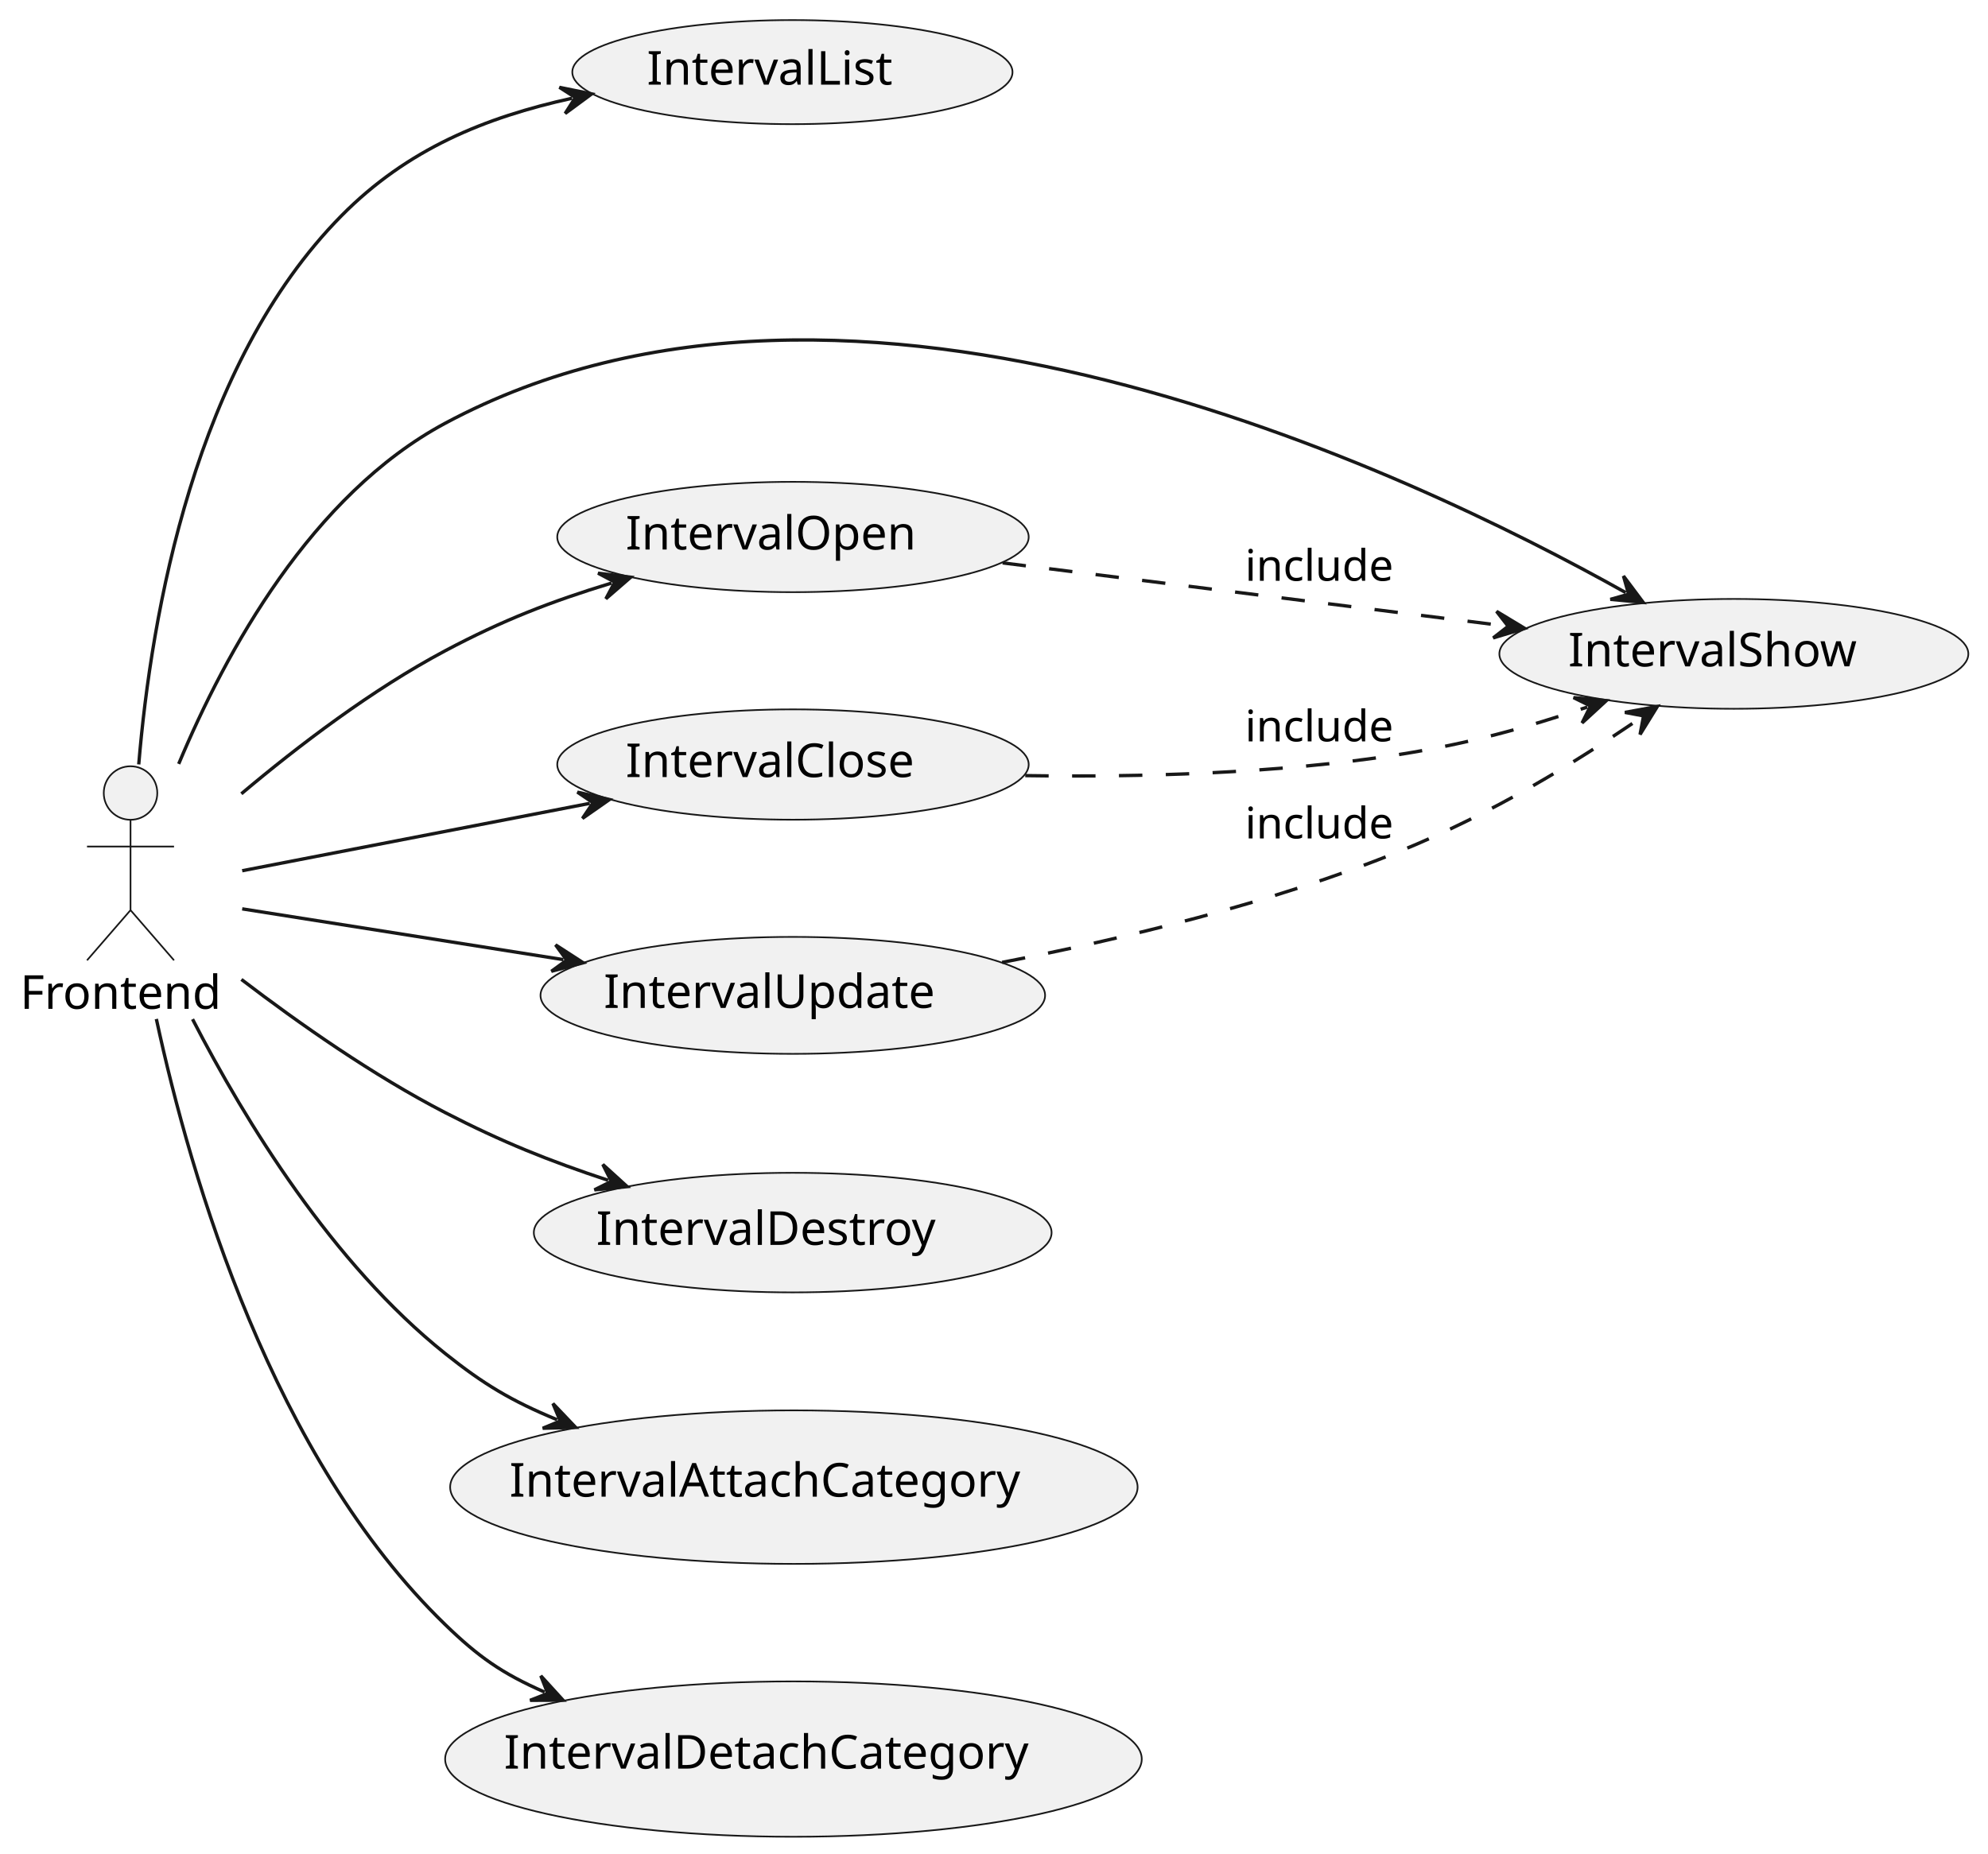
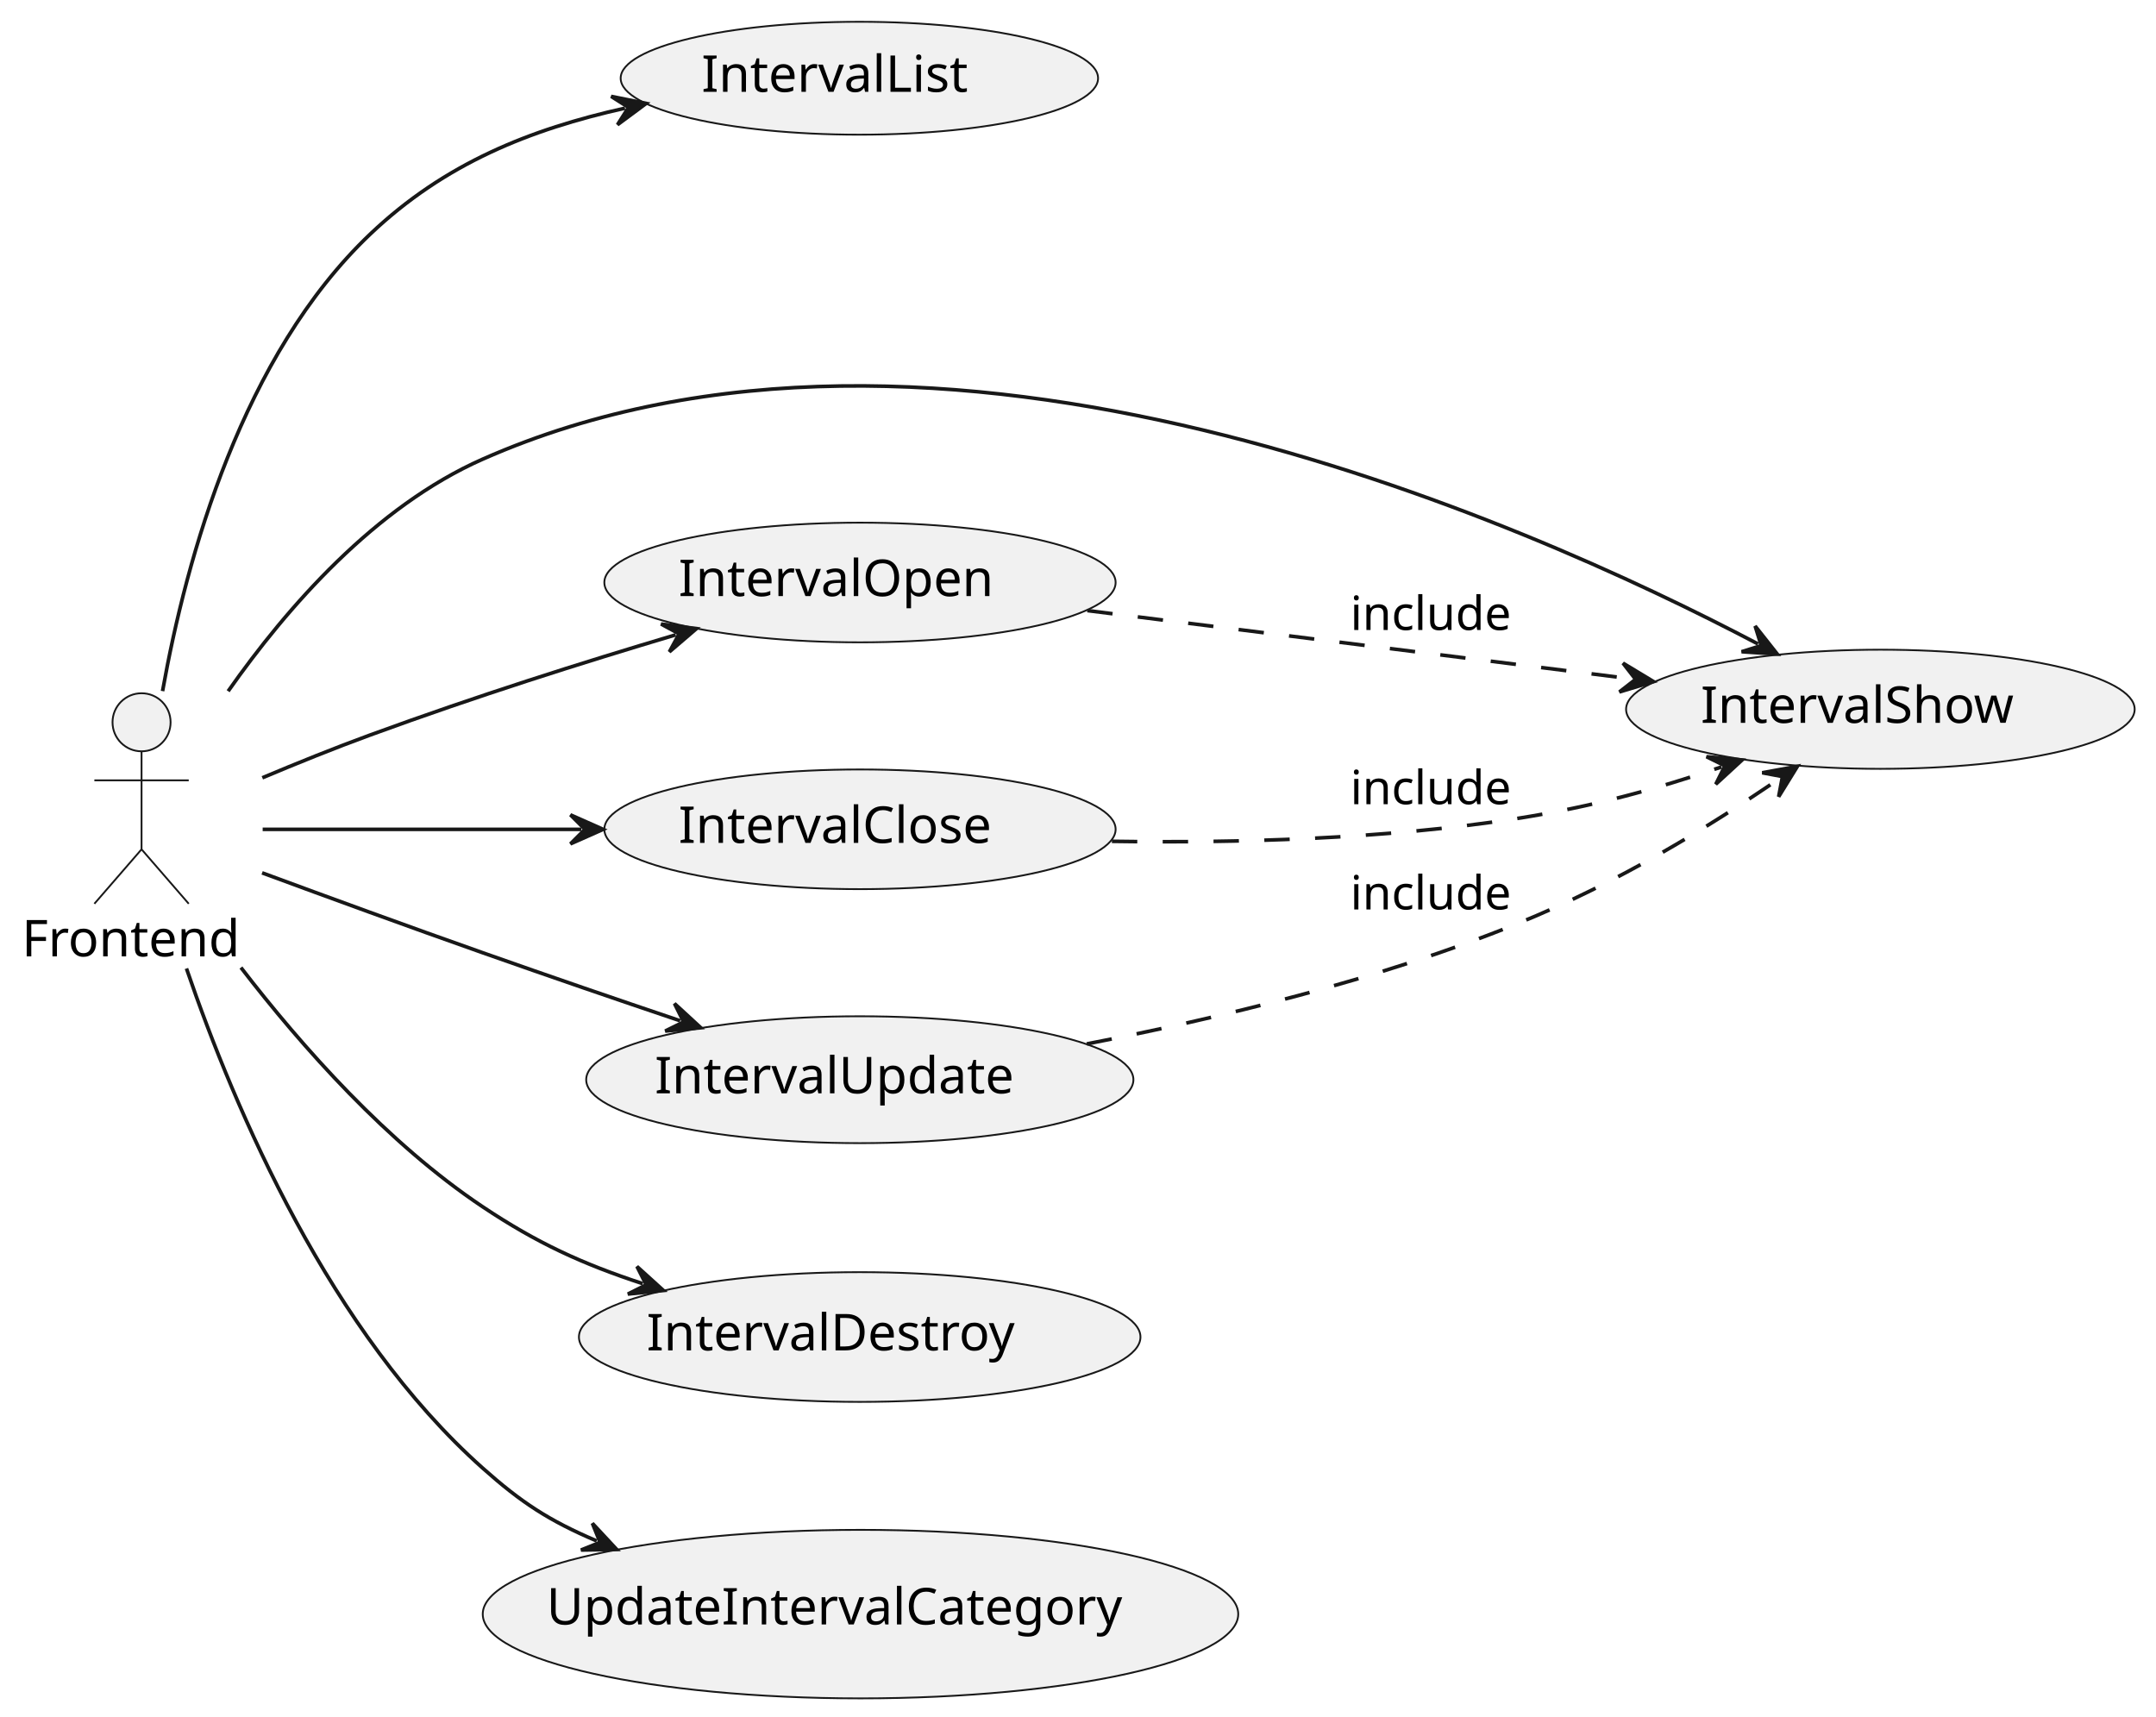
- <svg xmlns="http://www.w3.org/2000/svg" contentStyleType="text/css" height="554px" preserveAspectRatio="none" style="width:594px;height:554px;background:#FFFFFF;" version="1.1" viewBox="0 0 594 554" width="594px" zoomAndPan="magnify">
+ <svg xmlns="http://www.w3.org/2000/svg" contentStyleType="text/css" height="473px" preserveAspectRatio="none" style="width:594px;height:473px;background:#FFFFFF;" version="1.1" viewBox="0 0 594 473" width="594px" zoomAndPan="magnify">
  <defs />
  <g>
    <g id="elem_Frontend">
-       <ellipse cx="39" cy="237" fill="#F1F1F1" rx="8" ry="8" style="stroke:#181818;stroke-width:0.5;" />
-       <path d="M39,245 L39,272 M26,253 L52,253 M39,272 L26,287 M39,272 L52,287 " fill="none" style="stroke:#181818;stroke-width:0.5;" />
-       <text fill="#000000" font-family="sans-serif" font-size="14" lengthAdjust="spacing" textLength="66" x="6" y="301.495">Frontend</text>
+       <ellipse cx="39" cy="199" fill="#F1F1F1" rx="8" ry="8" style="stroke:#181818;stroke-width:0.5;" />
+       <path d="M39,207 L39,234 M26,215 L52,215 M39,234 L26,249 M39,234 L52,249 " fill="none" style="stroke:#181818;stroke-width:0.5;" />
+       <text fill="#000000" font-family="sans-serif" font-size="14" lengthAdjust="spacing" textLength="66" x="6" y="263.495">Frontend</text>
    </g>
    <g id="elem_List">
      <ellipse cx="236.766" cy="21.553" fill="#F1F1F1" rx="65.766" ry="15.553" style="stroke:#181818;stroke-width:0.5;" />
      <text fill="#000000" font-family="sans-serif" font-size="14" lengthAdjust="spacing" textLength="81" x="193.266" y="25.301">IntervalList</text>
    </g>
    <g id="elem_Show">
      <ellipse cx="518.063" cy="195.413" fill="#F1F1F1" rx="70.063" ry="16.413" style="stroke:#181818;stroke-width:0.5;" />
      <text fill="#000000" font-family="sans-serif" font-size="14" lengthAdjust="spacing" textLength="93" x="468.563" y="199.16">IntervalShow</text>
    </g>
    <g id="elem_Open">
      <ellipse cx="236.933" cy="160.487" fill="#F1F1F1" rx="70.433" ry="16.487" style="stroke:#181818;stroke-width:0.5;" />
      <text fill="#000000" font-family="sans-serif" font-size="14" lengthAdjust="spacing" textLength="94" x="186.933" y="164.234">IntervalOpen</text>
    </g>
    <g id="elem_Close">
      <ellipse cx="236.933" cy="228.487" fill="#F1F1F1" rx="70.433" ry="16.487" style="stroke:#181818;stroke-width:0.5;" />
      <text fill="#000000" font-family="sans-serif" font-size="14" lengthAdjust="spacing" textLength="94" x="186.933" y="232.234">IntervalClose</text>
    </g>
    <g id="elem_Update">
      <ellipse cx="236.884" cy="297.477" fill="#F1F1F1" rx="75.384" ry="17.477" style="stroke:#181818;stroke-width:0.5;" />
      <text fill="#000000" font-family="sans-serif" font-size="14" lengthAdjust="spacing" textLength="107" x="180.384" y="301.224">IntervalUpdate</text>
    </g>
    <g id="elem_Delete">
      <ellipse cx="236.854" cy="368.371" fill="#F1F1F1" rx="77.354" ry="17.871" style="stroke:#181818;stroke-width:0.5;" />
      <text fill="#000000" font-family="sans-serif" font-size="14" lengthAdjust="spacing" textLength="112" x="178.133" y="372.045">IntervalDestroy</text>
    </g>
-     <g id="elem_Attach">
-       <ellipse cx="237.204" cy="444.441" fill="#F1F1F1" rx="102.704" ry="22.941" style="stroke:#181818;stroke-width:0.5;" />
-       <text fill="#000000" font-family="sans-serif" font-size="14" lengthAdjust="spacing" textLength="170" x="152.204" y="447.288">IntervalAttachCategory</text>
-     </g>
-     <g id="elem_Detach">
-       <ellipse cx="237.075" cy="525.715" fill="#F1F1F1" rx="104.075" ry="23.215" style="stroke:#181818;stroke-width:0.5;" />
-       <text fill="#000000" font-family="sans-serif" font-size="14" lengthAdjust="spacing" textLength="173" x="150.575" y="528.562">IntervalDetachCategory</text>
+     <g id="elem_UpdateIntervalCategory">
+       <ellipse cx="237.075" cy="444.715" fill="#F1F1F1" rx="104.075" ry="23.215" style="stroke:#181818;stroke-width:0.5;" />
+       <text fill="#000000" font-family="sans-serif" font-size="14" lengthAdjust="spacing" textLength="173" x="150.575" y="447.562">UpdateIntervalCategory</text>
    </g>
    <g id="link_Frontend_List">
-       <path d="M41.455,228.451 C45.22,183.393 58.184,108.877 102,64.5 C121.741,44.506 144.928,35.09 170.935,29.359 " fill="none" id="Frontend-to-List" style="stroke:#181818;stroke-width:1.0;" />
-       <polygon fill="#181818" points="176.794,28.068,167.144,26.099,171.911,29.144,168.866,33.911,176.794,28.068" style="stroke:#181818;stroke-width:1.0;" />
+       <path d="M44.785,190.415 C51.4,153.377 66.807,97.945 102,64.5 C122.544,44.976 146.127,35.625 172.182,29.806 " fill="none" id="Frontend-to-List" style="stroke:#181818;stroke-width:1.0;" />
+       <polygon fill="#181818" points="178.038,28.498,168.382,26.556,173.158,29.588,170.126,34.364,178.038,28.498" style="stroke:#181818;stroke-width:1.0;" />
    </g>
    <g id="link_Frontend_Show">
-       <path d="M53.392,228.301 C67.456,194.689 93.141,147.874 133,126.5 C254.774,61.199 421.081,140.853 485.744,177.099 " fill="none" id="Frontend-to-Show" style="stroke:#181818;stroke-width:1.0;" />
-       <polygon fill="#181818" points="490.978,180.033,485.083,172.143,486.616,177.588,481.171,179.122,490.978,180.033" style="stroke:#181818;stroke-width:1.0;" />
+       <path d="M62.854,190.437 C79.161,167.217 103.405,139.566 133,126.5 C258.167,71.239 419.58,143.355 484.348,177.415 " fill="none" id="Frontend-to-Show" style="stroke:#181818;stroke-width:1.0;" />
+       <polygon fill="#181818" points="489.658,180.208,483.554,172.479,485.233,177.881,479.83,179.559,489.658,180.208" style="stroke:#181818;stroke-width:1.0;" />
    </g>
    <g id="link_Frontend_Open">
-       <path d="M72.112,237.229 C89.217,222.822 111.186,206.102 133,194.5 C150.291,185.304 164.793,179.718 182.733,174.249 " fill="none" id="Frontend-to-Open" style="stroke:#181818;stroke-width:1.0;" />
-       <polygon fill="#181818" points="188.472,172.499,178.697,171.297,183.689,173.957,181.03,178.95,188.472,172.499" style="stroke:#181818;stroke-width:1.0;" />
+       <path d="M72.273,214.295 C81.777,210.295 92.243,206.066 102,202.5 C131.653,191.662 159.846,182.757 186.15,174.908 " fill="none" id="Frontend-to-Open" style="stroke:#181818;stroke-width:1.0;" />
+       <polygon fill="#181818" points="191.9,173.192,182.132,171.932,187.109,174.622,184.419,179.598,191.9,173.192" style="stroke:#181818;stroke-width:1.0;" />
    </g>
    <g id="link_Frontend_Close">
-       <path d="M72.365,260.225 C102.157,254.449 141.036,246.911 176.22,240.09 " fill="none" id="Frontend-to-Close" style="stroke:#181818;stroke-width:1.0;" />
-       <polygon fill="#181818" points="182.11,238.948,172.513,236.734,177.201,239.9,174.036,244.588,182.11,238.948" style="stroke:#181818;stroke-width:1.0;" />
+       <path d="M72.365,228.5 C97.808,228.5 128.174,228.5 160.165,228.5 " fill="none" id="Frontend-to-Close" style="stroke:#181818;stroke-width:1.0;" />
+       <polygon fill="#181818" points="166.165,228.5,157.165,224.5,161.165,228.5,157.165,232.5,166.165,228.5" style="stroke:#181818;stroke-width:1.0;" />
    </g>
    <g id="link_Frontend_Update">
-       <path d="M72.365,271.619 C99.983,275.987 134.544,281.454 168.336,286.798 " fill="none" id="Frontend-to-Update" style="stroke:#181818;stroke-width:1.0;" />
-       <polygon fill="#181818" points="174.262,287.735,165.997,282.378,169.323,286.954,164.748,290.28,174.262,287.735" style="stroke:#181818;stroke-width:1.0;" />
+       <path d="M72.215,240.483 C90.087,247.08 112.734,255.353 133,262.5 C152.681,269.441 168.877,274.991 187.392,281.241 " fill="none" id="Frontend-to-Update" style="stroke:#181818;stroke-width:1.0;" />
+       <polygon fill="#181818" points="193.077,283.16,185.829,276.492,188.34,281.561,183.27,284.071,193.077,283.16" style="stroke:#181818;stroke-width:1.0;" />
    </g>
    <g id="link_Frontend_Delete">
-       <path d="M72.127,292.708 C89.412,305.908 111.539,321.416 133,332.5 C150.083,341.323 164.116,346.923 181.706,352.745 " fill="none" id="Frontend-to-Delete" style="stroke:#181818;stroke-width:1.0;" />
-       <polygon fill="#181818" points="187.402,354.63,180.115,348.005,182.655,353.059,177.601,355.599,187.402,354.63" style="stroke:#181818;stroke-width:1.0;" />
+       <path d="M66.379,266.574 C83.24,288.469 106.813,315.015 133,332.5 C147.966,342.493 160.31,348.151 177.085,353.674 " fill="none" id="Frontend-to-Delete" style="stroke:#181818;stroke-width:1.0;" />
+       <polygon fill="#181818" points="182.784,355.55,175.486,348.936,178.035,353.986,172.984,356.535,182.784,355.55" style="stroke:#181818;stroke-width:1.0;" />
    </g>
-     <g id="link_Frontend_Attach">
-       <path d="M57.533,304.589 C73.381,335.289 99.368,377.63 133,404.5 C144.465,413.66 152.731,418.626 166.461,424.3 " fill="none" id="Frontend-to-Attach" style="stroke:#181818;stroke-width:1.0;" />
-       <polygon fill="#181818" points="172.006,426.592,165.216,419.458,167.385,424.682,162.161,426.851,172.006,426.592" style="stroke:#181818;stroke-width:1.0;" />
-     </g>
-     <g id="link_Frontend_Detach">
-       <path d="M46.717,304.532 C57.115,352.758 81.54,435.619 133,485.5 C142.917,495.113 149.91,500.072 162.735,505.7 " fill="none" id="Frontend-to-Detach" style="stroke:#181818;stroke-width:1.0;" />
-       <polygon fill="#181818" points="168.229,508.111,161.595,500.831,163.65,506.102,158.38,508.157,168.229,508.111" style="stroke:#181818;stroke-width:1.0;" />
+     <g id="link_Frontend_UpdateIntervalCategory">
+       <path d="M51.372,266.837 C64.892,306.303 91.061,367.152 133,404.5 C143.601,413.941 151.161,418.913 164.399,424.556 " fill="none" id="Frontend-to-UpdateIntervalCategory" style="stroke:#181818;stroke-width:1.0;" />
+       <polygon fill="#181818" points="169.918,426.909,163.208,419.7,165.319,424.948,160.07,427.059,169.918,426.909" style="stroke:#181818;stroke-width:1.0;" />
    </g>
    <g id="link_Open_Show">
      <path d="M299.573,168.224 C345.95,174.042 403.293,181.235 449.631,187.049 " fill="none" id="Open-to-Show" style="stroke:#181818;stroke-width:1.0;stroke-dasharray:7.0,7.0;" />
      <polygon fill="#181818" points="455.584,187.796,447.152,182.707,450.623,187.173,446.156,190.644,455.584,187.796" style="stroke:#181818;stroke-width:1.0;" />
      <text fill="#000000" font-family="sans-serif" font-size="13" lengthAdjust="spacing" textLength="45" x="372" y="173.567">include</text>
    </g>
    <g id="link_Close_Show">
      <path d="M306.334,231.796 C340.126,232.303 381.41,231.234 418,225.5 C438.936,222.219 455.921,217.507 474.278,211.312 " fill="none" id="Close-to-Show" style="stroke:#181818;stroke-width:1.0;stroke-dasharray:7.0,7.0;" />
      <polygon fill="#181818" points="479.963,209.394,470.156,208.482,475.226,210.993,472.714,216.062,479.963,209.394" style="stroke:#181818;stroke-width:1.0;" />
      <text fill="#000000" font-family="sans-serif" font-size="13" lengthAdjust="spacing" textLength="45" x="372" y="221.567">include</text>
    </g>
    <g id="link_Update_Show">
      <path d="M299.425,287.611 C334.9,280.732 379.9,269.982 418,254.5 C446.175,243.051 470.84,227.783 490.255,214.517 " fill="none" id="Update-to-Show" style="stroke:#181818;stroke-width:1.0;stroke-dasharray:7.0,7.0;" />
      <polygon fill="#181818" points="495.209,211.132,485.521,212.907,491.081,213.953,490.035,219.512,495.209,211.132" style="stroke:#181818;stroke-width:1.0;" />
      <text fill="#000000" font-family="sans-serif" font-size="13" lengthAdjust="spacing" textLength="45" x="372" y="250.567">include</text>
    </g>
  </g>
</svg>
